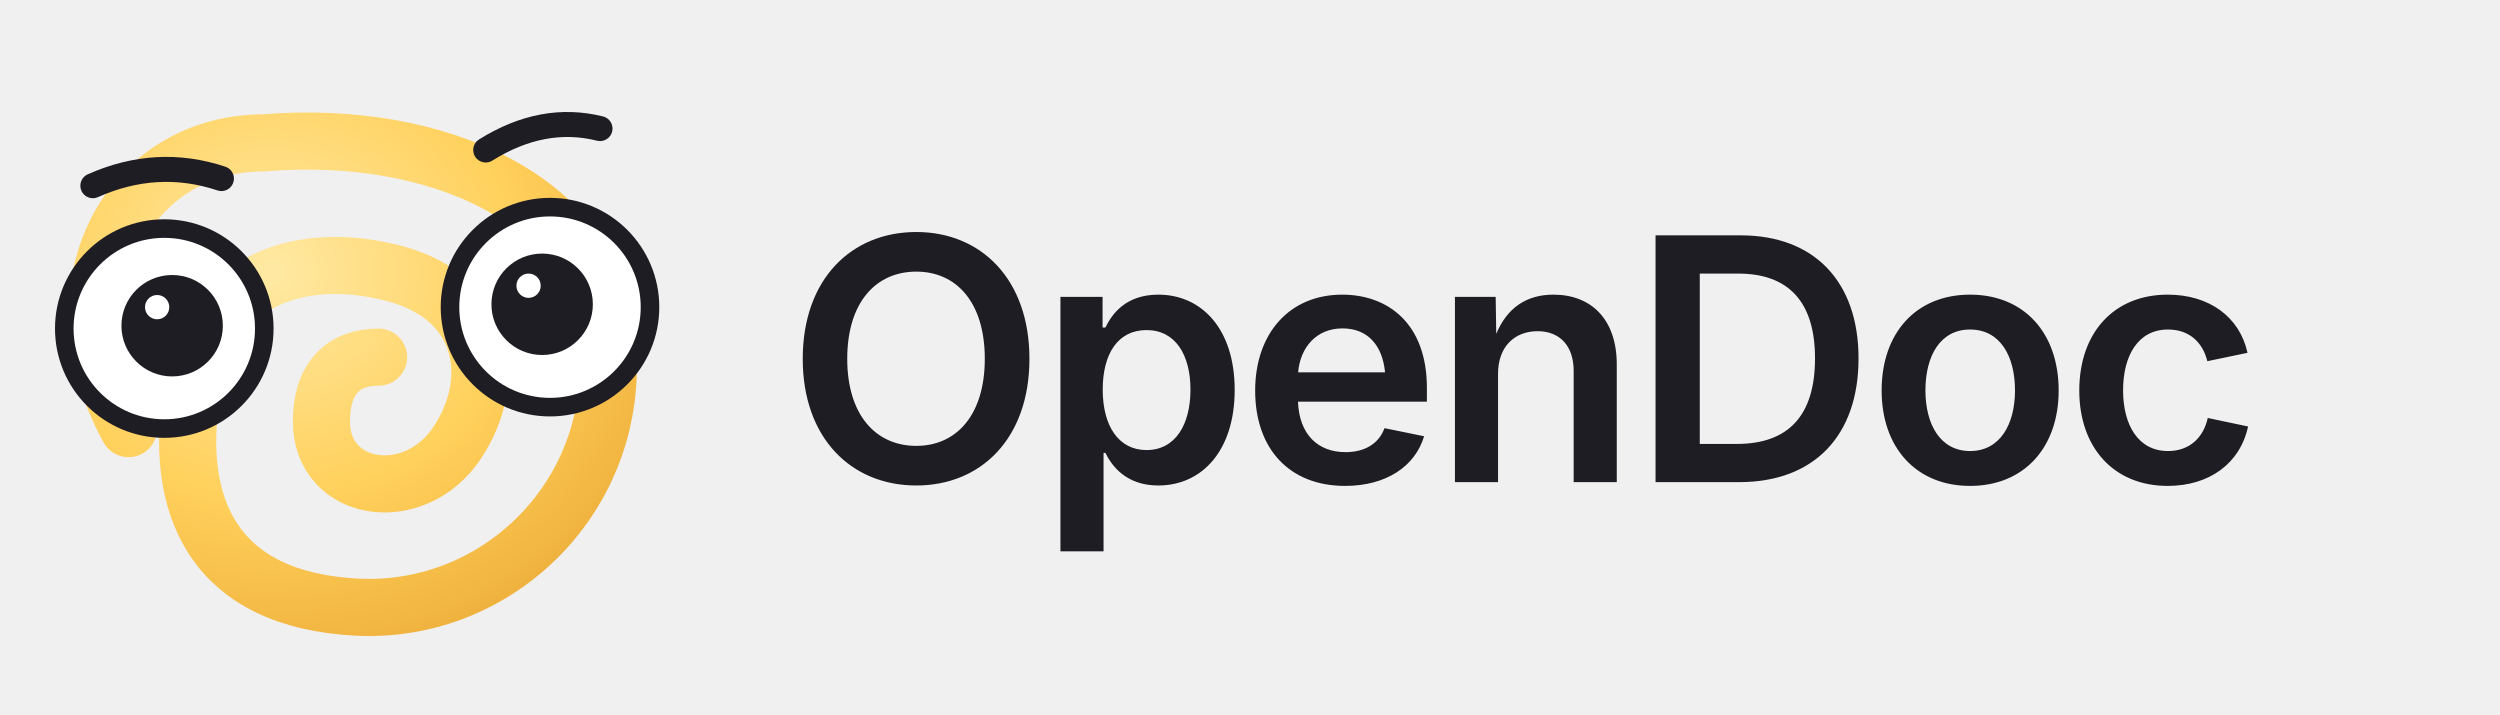
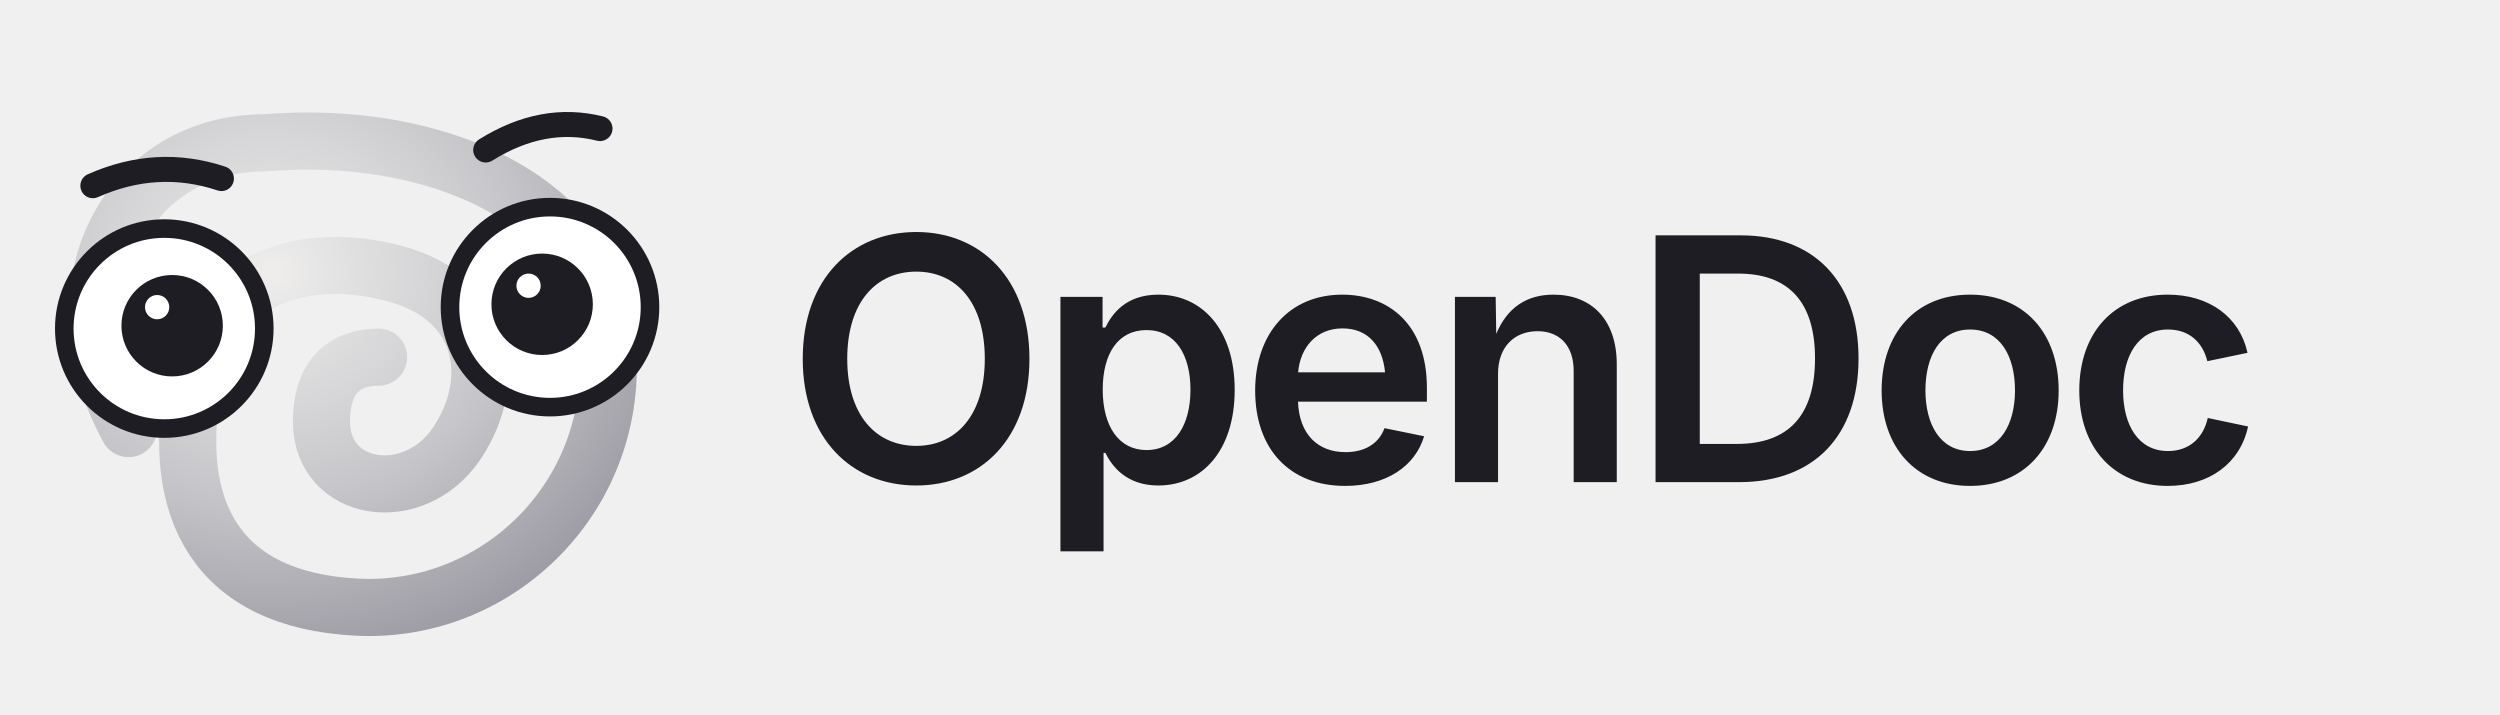
<svg xmlns="http://www.w3.org/2000/svg" viewBox="0 0 280 80" width="280" height="80" role="img" aria-label="OpenDoc">
  <style>text{fill:#1f1d24;font:600 38px Inter,"Segoe UI",sans-serif;letter-spacing:-1px}@media(prefers-color-scheme:dark){text{fill:#f4f2ec}}</style>
  <svg x="0" y="0" width="80" height="80" viewBox="0 0 100 100" class="od-face" role="img" aria-label="OpenDoc">
    <defs>
      <radialGradient id="od-clippy-1" cx="0.34" cy="0.28" r="0.9">
-         <stop offset="0" stop-color="#ffe9a3" />
-         <stop offset="0.55" stop-color="#ffd05b" />
-         <stop offset="1" stop-color="#edac38" />
+         <stop offset="0" stop-color="#efeeed" />
+         <stop offset="0.55" stop-color="#c5c4c8" />
+         <stop offset="1" stop-color="#96959e" />
      </radialGradient>
    </defs>
    <g>
      <path class="od-face-body" d="M18 60C7 40 18 20 37 20C61 18 84 28 85 48C87 69 70 86 50 85C30 84 24 71 27 54C29 40 41 35 54 38C68 41 70 53 64 62C58 71 45 69 45 59C45 53 48 50 53 50" fill="none" stroke="url(#od-clippy-1)" stroke-width="8" stroke-linecap="round" stroke-linejoin="round" />
    </g>
    <g class="od-face-look">
      <circle cx="23" cy="46" r="14" fill="#fff" stroke="#1f1d24" stroke-width="2.6" />
      <circle cx="24.1" cy="45.6" r="7.1" fill="#1f1d24" />
      <circle cx="77" cy="43" r="14" fill="#fff" stroke="#1f1d24" stroke-width="2.6" />
      <circle cx="75.9" cy="42.6" r="7.1" fill="#1f1d24" />
      <circle cx="22" cy="43" r="1.7" fill="#fff" />
      <circle cx="74" cy="40" r="1.7" fill="#fff" />
      <path d="M13 26Q22 22 31 25" fill="none" stroke="#1f1d24" stroke-width="3.5" stroke-linecap="round" stroke-linejoin="round" />
      <path d="M68 21Q76 16 84 18" fill="none" stroke="#1f1d24" stroke-width="3.5" stroke-linecap="round" stroke-linejoin="round" />
    </g>
  </svg>
  <text x="88" y="54">OpenDoc</text>
</svg>
